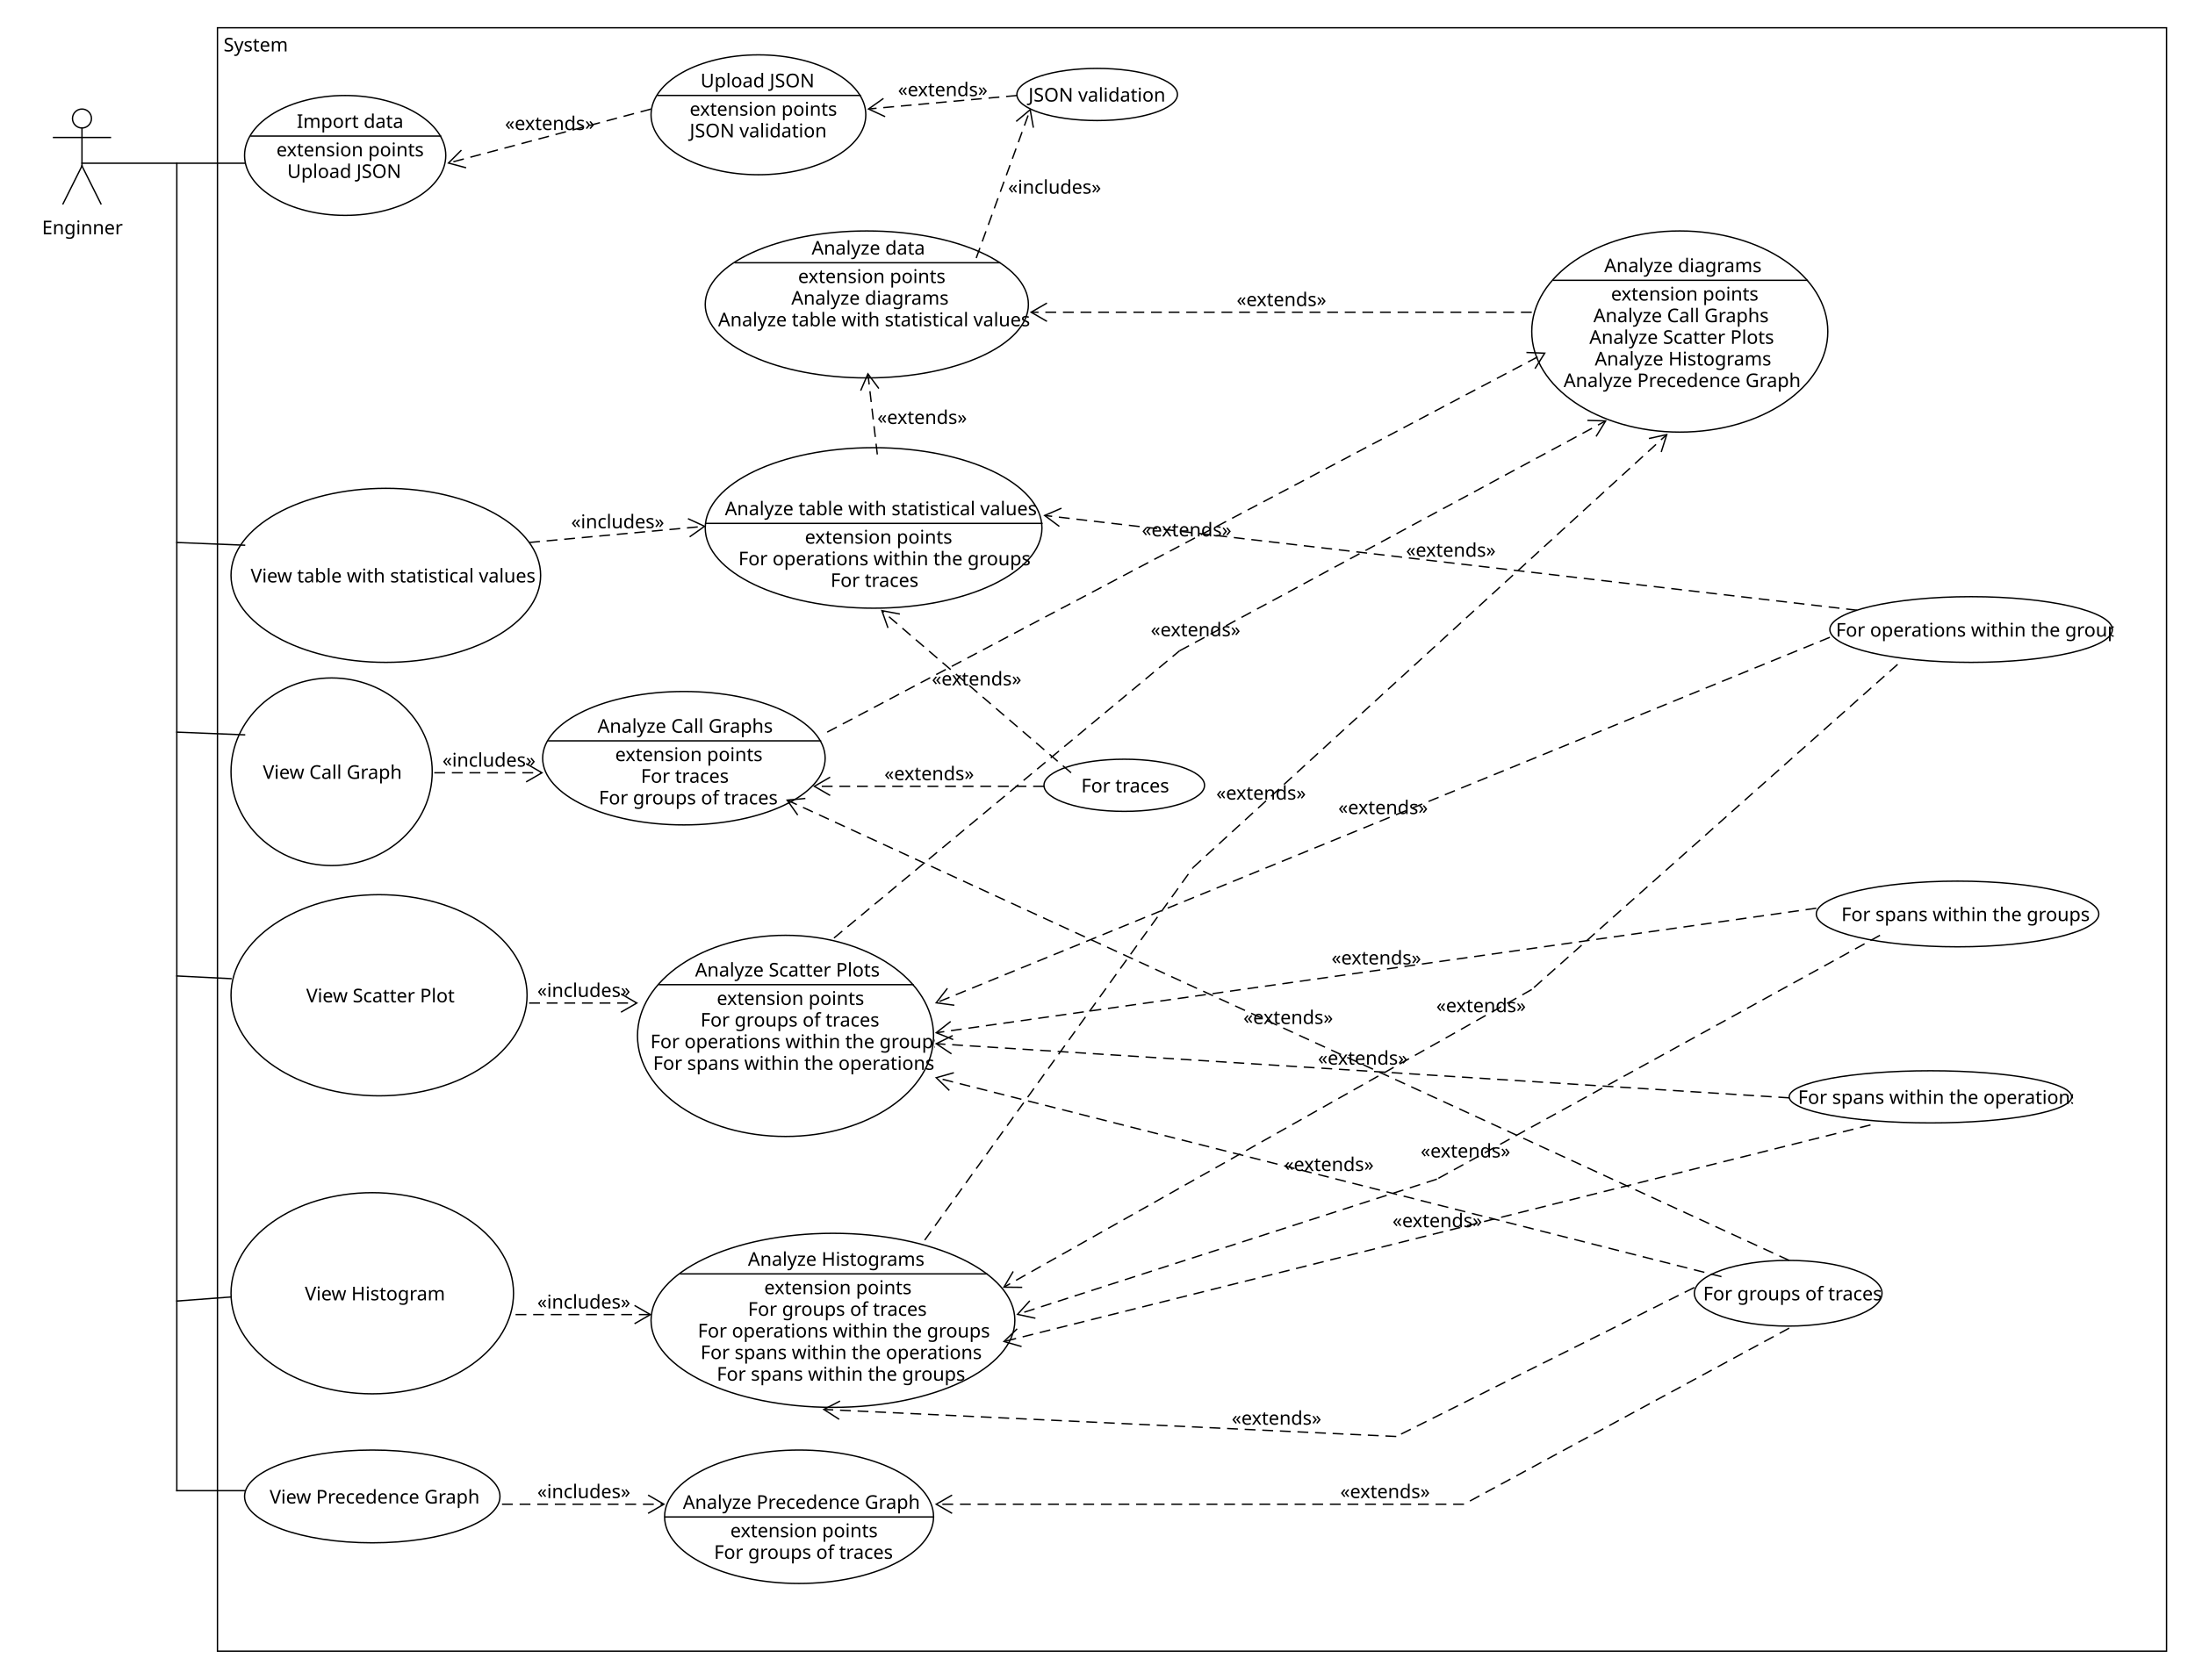
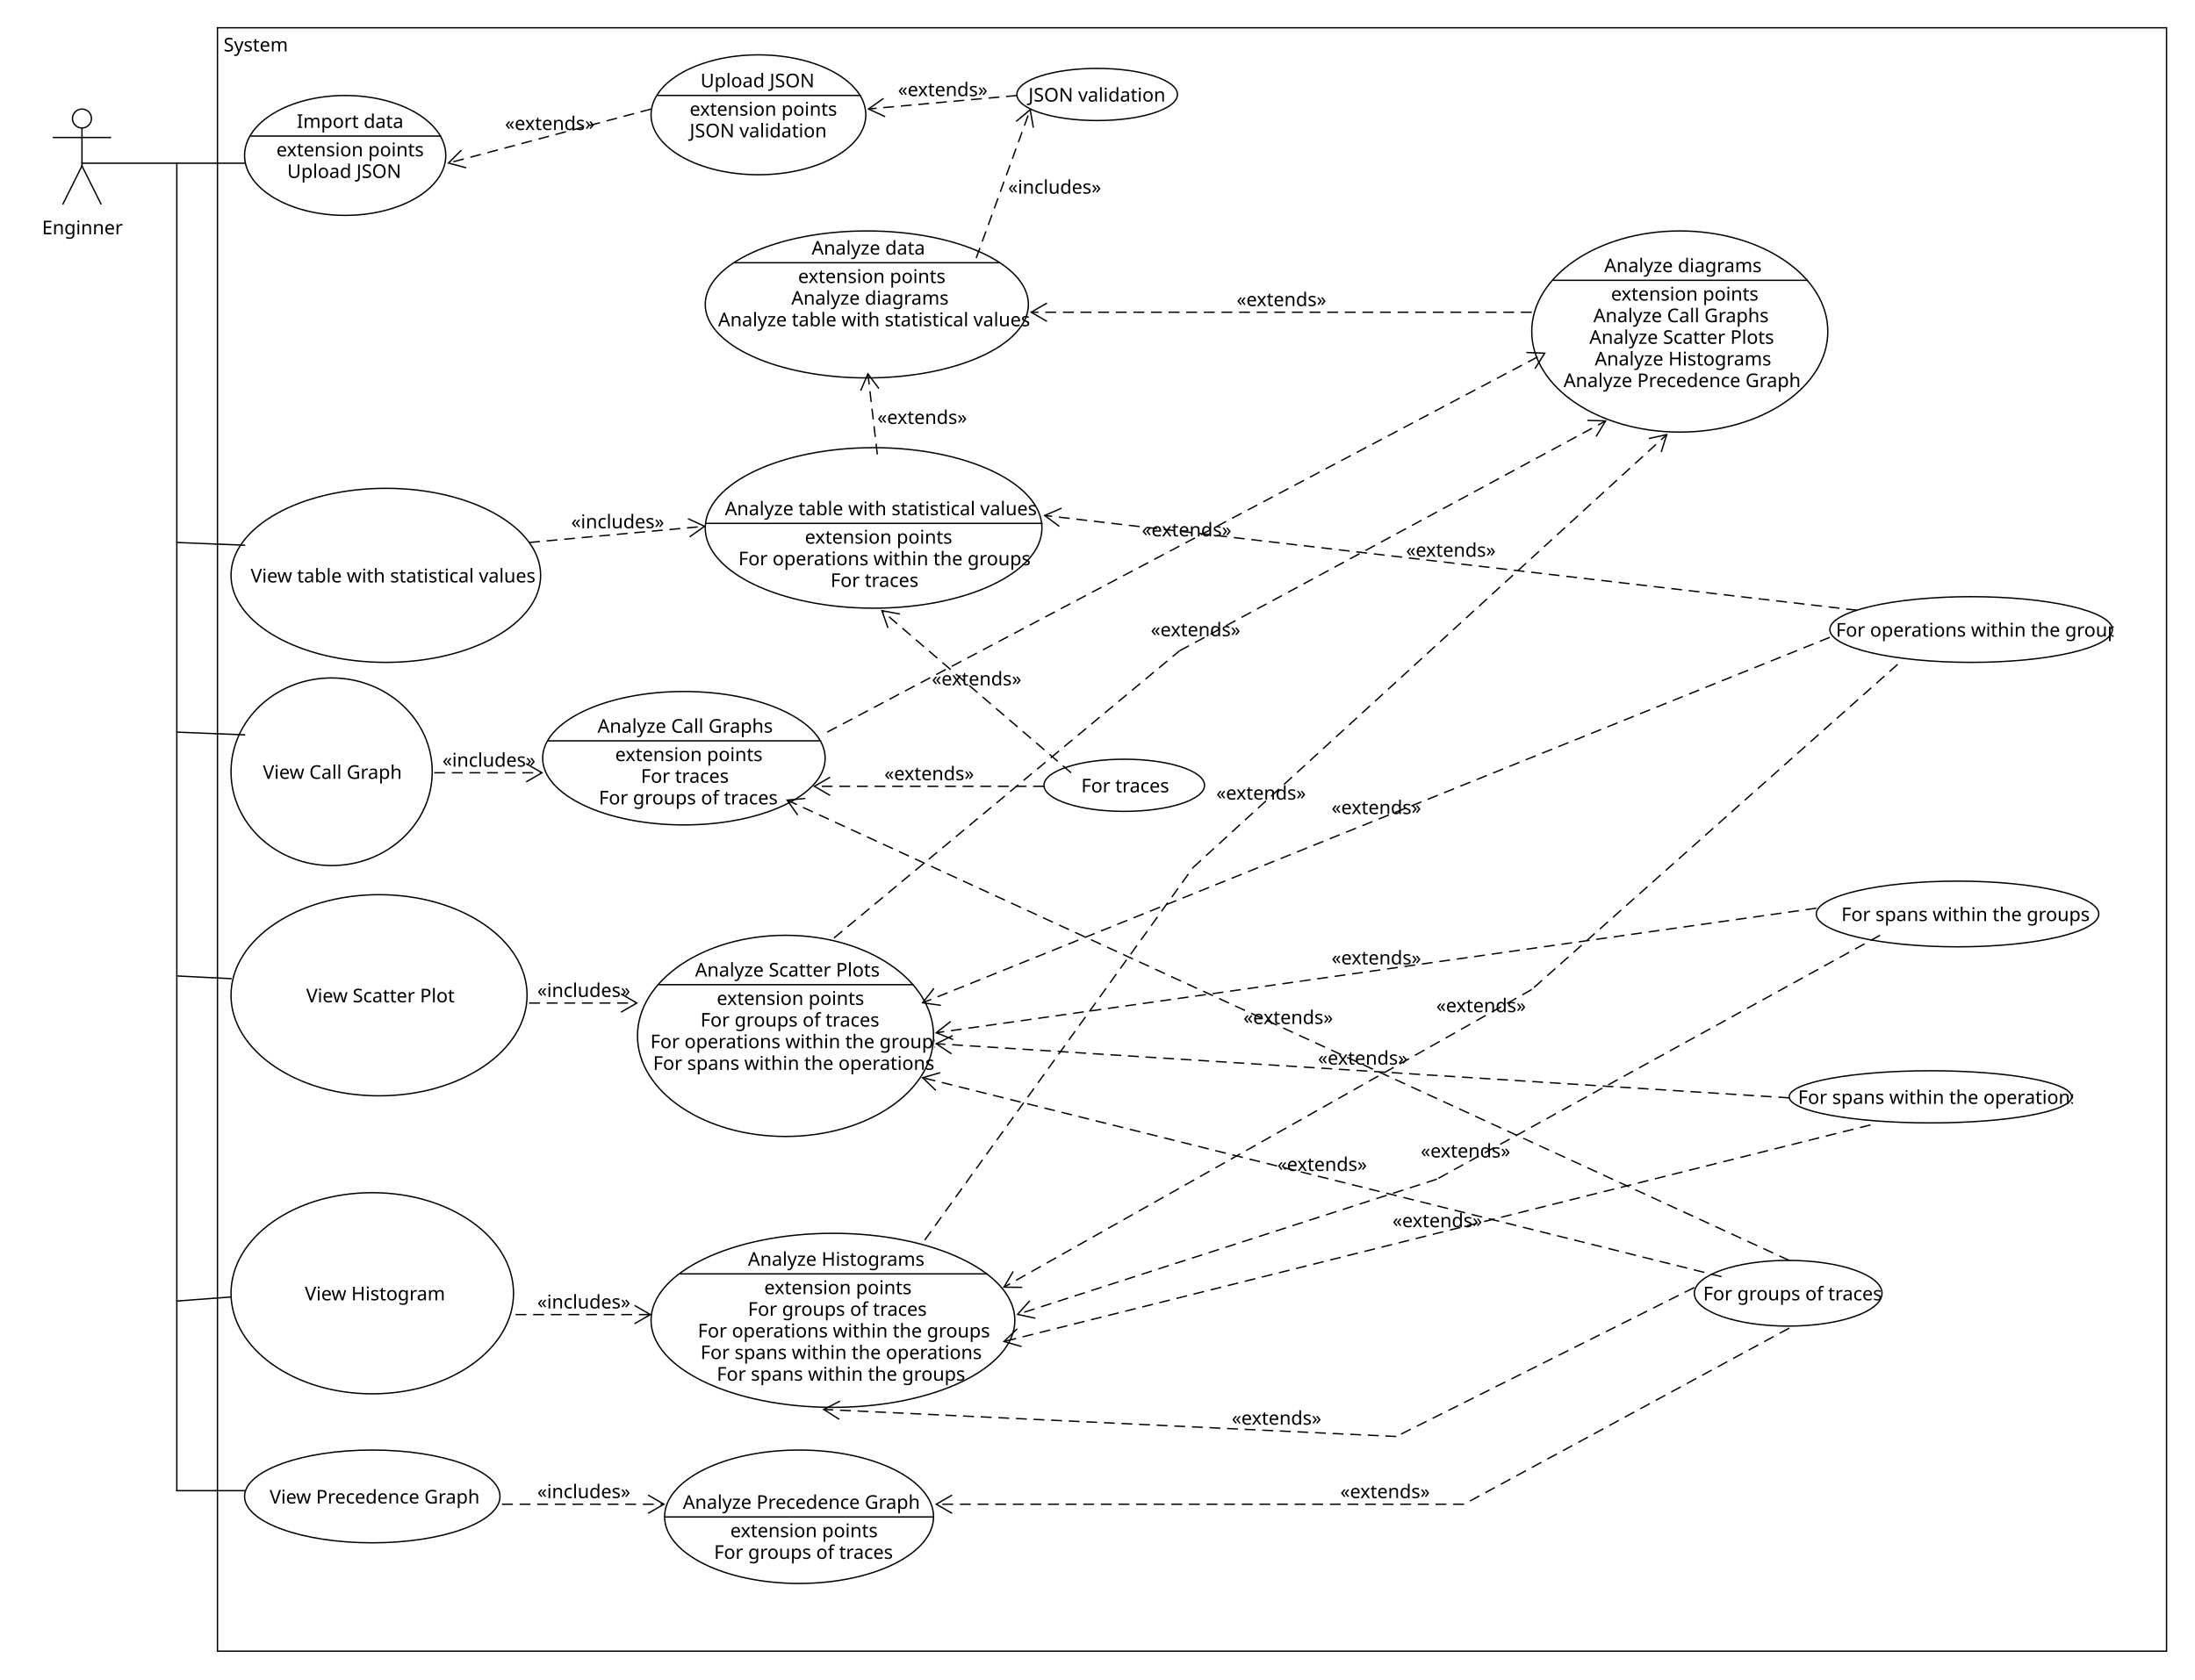
<svg xmlns="http://www.w3.org/2000/svg" fill-opacity="1" color-rendering="auto" color-interpolation="auto" text-rendering="auto" stroke="black" stroke-linecap="square" width="1620" stroke-miterlimit="10" shape-rendering="auto" stroke-opacity="1" fill="black" stroke-dasharray="none" font-weight="normal" stroke-width="1" viewBox="-20 -20 1620 1240" height="1240" font-family="'Dialog'" font-style="normal" stroke-linejoin="miter" font-size="12px" stroke-dashoffset="0" image-rendering="auto">
  <defs id="genericDefs" />
  <g>
    <defs id="defs1">
      <clipPath clipPathUnits="userSpaceOnUse" id="clipPath1">
        <path d="M0 0 L2147483647 0 L2147483647 2147483647 L0 2147483647 L0 0 Z" />
      </clipPath>
      <clipPath clipPathUnits="userSpaceOnUse" id="clipPath2">
        <path d="M0 0 L0 40 L210 40 L210 0 Z" />
      </clipPath>
      <clipPath clipPathUnits="userSpaceOnUse" id="clipPath3">
        <path d="M0 0 L0 100 L200 100 L200 0 Z" />
      </clipPath>
      <clipPath clipPathUnits="userSpaceOnUse" id="clipPath4">
        <path d="M0 0 L0 70 L190 70 L190 0 Z" />
      </clipPath>
      <clipPath clipPathUnits="userSpaceOnUse" id="clipPath5">
        <path d="M0 0 L0 150 L210 150 L210 0 Z" />
      </clipPath>
      <clipPath clipPathUnits="userSpaceOnUse" id="clipPath6">
        <path d="M0 0 L0 150 L220 150 L220 0 Z" />
      </clipPath>
      <clipPath clipPathUnits="userSpaceOnUse" id="clipPath7">
        <path d="M0 0 L0 130 L230 130 L230 0 Z" />
      </clipPath>
      <clipPath clipPathUnits="userSpaceOnUse" id="clipPath8">
        <path d="M0 0 L0 140 L150 140 L150 0 Z" />
      </clipPath>
      <clipPath clipPathUnits="userSpaceOnUse" id="clipPath9">
        <path d="M0 0 L0 130 L270 130 L270 0 Z" />
      </clipPath>
      <clipPath clipPathUnits="userSpaceOnUse" id="clipPath10">
        <path d="M0 0 L0 120 L250 120 L250 0 Z" />
      </clipPath>
      <clipPath clipPathUnits="userSpaceOnUse" id="clipPath11">
        <path d="M0 0 L0 40 L120 40 L120 0 Z" />
      </clipPath>
      <clipPath clipPathUnits="userSpaceOnUse" id="clipPath12">
        <path d="M0 0 L0 110 L80 110 L80 0 Z" />
      </clipPath>
      <clipPath clipPathUnits="userSpaceOnUse" id="clipPath13">
        <path d="M0 0 L0 50 L210 50 L210 0 Z" />
      </clipPath>
      <clipPath clipPathUnits="userSpaceOnUse" id="clipPath14">
        <path d="M0 0 L0 100 L210 100 L210 0 Z" />
      </clipPath>
      <clipPath clipPathUnits="userSpaceOnUse" id="clipPath15">
        <path d="M0 0 L0 50 L140 50 L140 0 Z" />
      </clipPath>
      <clipPath clipPathUnits="userSpaceOnUse" id="clipPath16">
        <path d="M0 0 L0 90 L160 90 L160 0 Z" />
      </clipPath>
      <clipPath clipPathUnits="userSpaceOnUse" id="clipPath17">
        <path d="M0 0 L0 90 L150 90 L150 0 Z" />
      </clipPath>
      <clipPath clipPathUnits="userSpaceOnUse" id="clipPath18">
        <path d="M0 0 L0 110 L240 110 L240 0 Z" />
      </clipPath>
      <clipPath clipPathUnits="userSpaceOnUse" id="clipPath19">
        <path d="M0 0 L0 1200 L1440 1200 L1440 0 Z" />
      </clipPath>
      <clipPath clipPathUnits="userSpaceOnUse" id="clipPath20">
        <path d="M0 0 L0 150 L170 150 L170 0 Z" />
      </clipPath>
      <clipPath clipPathUnits="userSpaceOnUse" id="clipPath21">
        <path d="M0 0 L0 190 L670 190 L670 0 Z" />
      </clipPath>
      <clipPath clipPathUnits="userSpaceOnUse" id="clipPath22">
        <path d="M0 0 L0 70 L660 70 L660 0 Z" />
      </clipPath>
      <clipPath clipPathUnits="userSpaceOnUse" id="clipPath23">
        <path d="M0 0 L0 160 L660 160 L660 0 Z" />
      </clipPath>
      <clipPath clipPathUnits="userSpaceOnUse" id="clipPath24">
        <path d="M0 0 L0 40 L150 40 L150 0 Z" />
      </clipPath>
      <clipPath clipPathUnits="userSpaceOnUse" id="clipPath25">
        <path d="M0 0 L0 40 L80 40 L80 0 Z" />
      </clipPath>
      <clipPath clipPathUnits="userSpaceOnUse" id="clipPath26">
        <path d="M0 0 L0 40 L130 40 L130 0 Z" />
      </clipPath>
      <clipPath clipPathUnits="userSpaceOnUse" id="clipPath27">
        <path d="M0 0 L0 40 L110 40 L110 0 Z" />
      </clipPath>
      <clipPath clipPathUnits="userSpaceOnUse" id="clipPath28">
        <path d="M0 0 L0 50 L160 50 L160 0 Z" />
      </clipPath>
      <clipPath clipPathUnits="userSpaceOnUse" id="clipPath29">
        <path d="M0 0 L0 370 L770 370 L770 0 Z" />
      </clipPath>
      <clipPath clipPathUnits="userSpaceOnUse" id="clipPath30">
        <path d="M0 0 L0 140 L680 140 L680 0 Z" />
      </clipPath>
      <clipPath clipPathUnits="userSpaceOnUse" id="clipPath31">
        <path d="M0 0 L0 50 L80 50 L80 0 Z" />
      </clipPath>
      <clipPath clipPathUnits="userSpaceOnUse" id="clipPath32">
        <path d="M0 0 L0 40 L70 40 L70 0 Z" />
      </clipPath>
      <clipPath clipPathUnits="userSpaceOnUse" id="clipPath33">
        <path d="M0 0 L0 50 L70 50 L70 0 Z" />
      </clipPath>
      <clipPath clipPathUnits="userSpaceOnUse" id="clipPath34">
        <path d="M0 0 L0 1010 L30 1010 L30 0 Z" />
      </clipPath>
      <clipPath clipPathUnits="userSpaceOnUse" id="clipPath35">
        <path d="M0 0 L0 310 L670 310 L670 0 Z" />
      </clipPath>
      <clipPath clipPathUnits="userSpaceOnUse" id="clipPath36">
-         <path d="M0 0 L0 300 L690 300 L690 0 Z" />
+         <path d="M0 0 L0 300 L700 300 L700 0 Z" />
      </clipPath>
      <clipPath clipPathUnits="userSpaceOnUse" id="clipPath37">
        <path d="M0 0 L0 100 L630 100 L630 0 Z" />
      </clipPath>
      <clipPath clipPathUnits="userSpaceOnUse" id="clipPath38">
        <path d="M0 0 L0 490 L690 490 L690 0 Z" />
      </clipPath>
      <clipPath clipPathUnits="userSpaceOnUse" id="clipPath39">
-         <path d="M0 0 L0 180 L610 180 L610 0 Z" />
+         <path d="M0 0 L0 180 L620 180 L620 0 Z" />
      </clipPath>
      <clipPath clipPathUnits="userSpaceOnUse" id="clipPath40">
        <path d="M0 0 L0 130 L680 130 L680 0 Z" />
      </clipPath>
      <clipPath clipPathUnits="userSpaceOnUse" id="clipPath41">
        <path d="M0 0 L0 40 L200 40 L200 0 Z" />
      </clipPath>
      <clipPath clipPathUnits="userSpaceOnUse" id="clipPath42">
        <path d="M0 0 L0 630 L580 630 L580 0 Z" />
      </clipPath>
      <clipPath clipPathUnits="userSpaceOnUse" id="clipPath43">
        <path d="M0 0 L0 420 L600 420 L600 0 Z" />
      </clipPath>
      <clipPath clipPathUnits="userSpaceOnUse" id="clipPath44">
        <path d="M0 0 L0 310 L560 310 L560 0 Z" />
      </clipPath>
      <clipPath clipPathUnits="userSpaceOnUse" id="clipPath45">
        <path d="M0 0 L0 90 L100 90 L100 0 Z" />
      </clipPath>
      <clipPath clipPathUnits="userSpaceOnUse" id="clipPath46">
        <path d="M0 0 L0 40 L400 40 L400 0 Z" />
      </clipPath>
      <clipPath clipPathUnits="userSpaceOnUse" id="clipPath47">
        <path d="M0 0 L0 140 L120 140 L120 0 Z" />
      </clipPath>
      <clipPath clipPathUnits="userSpaceOnUse" id="clipPath48">
        <path d="M0 0 L0 70 L180 70 L180 0 Z" />
      </clipPath>
    </defs>
    <g fill="rgb(255,255,255)" fill-opacity="0" transform="translate(1300,770)" stroke-opacity="0" stroke="rgb(255,255,255)">
      <ellipse rx="104.25" ry="19.25" clip-path="url(#clipPath2)" cx="104.75" cy="19.75" stroke="none" />
    </g>
    <g transform="translate(1300,770)">
      <ellipse rx="104.25" fill="none" ry="19.25" clip-path="url(#clipPath2)" cx="104.75" cy="19.75" />
      <text x="7" font-size="14px" y="24.984" clip-path="url(#clipPath2)" font-family="sans-serif" stroke="none" xml:space="preserve">For spans within the operations</text>
    </g>
    <g fill="rgb(255,255,255)" fill-opacity="0" transform="translate(470,1050)" stroke-opacity="0" stroke="rgb(255,255,255)">
      <ellipse rx="99.25" ry="49.25" clip-path="url(#clipPath3)" cx="99.75" cy="49.75" stroke="none" />
    </g>
    <g transform="translate(470,1050)">
      <ellipse rx="99.25" fill="none" ry="49.25" clip-path="url(#clipPath3)" cx="99.75" cy="49.75" />
      <text x="14" font-size="14px" y="43.906" clip-path="url(#clipPath3)" font-family="sans-serif" stroke="none" xml:space="preserve">Analyze Precedence Graph</text>
      <path fill="none" d="M1.007 49.906 L199 49.906" clip-path="url(#clipPath3)" />
      <text x="49" font-size="14px" y="64.875" clip-path="url(#clipPath3)" font-family="sans-serif" stroke="none" xml:space="preserve">extension points</text>
      <text x="37" font-size="14px" y="80.844" clip-path="url(#clipPath3)" font-family="sans-serif" stroke="none" xml:space="preserve">For groups of traces</text>
    </g>
    <g fill="rgb(255,255,255)" fill-opacity="0" transform="translate(160,1050)" stroke-opacity="0" stroke="rgb(255,255,255)">
      <ellipse rx="94.25" ry="34.25" clip-path="url(#clipPath4)" cx="94.75" cy="34.75" stroke="none" />
    </g>
    <g transform="translate(160,1050)">
      <ellipse rx="94.25" fill="none" ry="34.25" clip-path="url(#clipPath4)" cx="94.75" cy="34.75" />
      <text x="19" font-size="14px" y="39.984" clip-path="url(#clipPath4)" font-family="sans-serif" stroke="none" xml:space="preserve">View Precedence Graph</text>
    </g>
    <g fill="rgb(255,255,255)" fill-opacity="0" transform="translate(150,860)" stroke-opacity="0" stroke="rgb(255,255,255)">
      <ellipse rx="104.25" ry="74.25" clip-path="url(#clipPath5)" cx="104.75" cy="74.75" stroke="none" />
    </g>
    <g transform="translate(150,860)">
      <ellipse rx="104.25" fill="none" ry="74.25" clip-path="url(#clipPath5)" cx="104.75" cy="74.75" />
      <text x="55" font-size="14px" y="79.984" clip-path="url(#clipPath5)" font-family="sans-serif" stroke="none" xml:space="preserve">View Histogram</text>
    </g>
    <g fill="rgb(255,255,255)" fill-opacity="0" transform="translate(150,640)" stroke-opacity="0" stroke="rgb(255,255,255)">
      <ellipse rx="109.25" ry="74.25" clip-path="url(#clipPath6)" cx="109.75" cy="74.75" stroke="none" />
    </g>
    <g transform="translate(150,640)">
      <ellipse rx="109.25" fill="none" ry="74.25" clip-path="url(#clipPath6)" cx="109.75" cy="74.75" />
      <text x="56" font-size="14px" y="79.984" clip-path="url(#clipPath6)" font-family="sans-serif" stroke="none" xml:space="preserve">View Scatter Plot</text>
    </g>
    <g fill="rgb(255,255,255)" fill-opacity="0" transform="translate(150,340)" stroke-opacity="0" stroke="rgb(255,255,255)">
      <ellipse rx="114.25" ry="64.25" clip-path="url(#clipPath7)" cx="114.75" cy="64.75" stroke="none" />
    </g>
    <g transform="translate(150,340)">
      <ellipse rx="114.25" fill="none" ry="64.25" clip-path="url(#clipPath7)" cx="114.75" cy="64.75" />
      <text x="15" font-size="14px" y="69.984" clip-path="url(#clipPath7)" font-family="sans-serif" stroke="none" xml:space="preserve">View table with statistical values</text>
    </g>
    <g fill="rgb(255,255,255)" fill-opacity="0" transform="translate(150,480)" stroke-opacity="0" stroke="rgb(255,255,255)">
      <ellipse rx="74.25" ry="69.25" clip-path="url(#clipPath8)" cx="74.75" cy="69.75" stroke="none" />
    </g>
    <g transform="translate(150,480)">
      <ellipse rx="74.25" fill="none" ry="69.25" clip-path="url(#clipPath8)" cx="74.75" cy="69.75" />
      <text x="24" font-size="14px" y="74.984" clip-path="url(#clipPath8)" font-family="sans-serif" stroke="none" xml:space="preserve">View Call Graph</text>
    </g>
    <g fill="rgb(255,255,255)" fill-opacity="0" transform="translate(460,890)" stroke-opacity="0" stroke="rgb(255,255,255)">
      <ellipse rx="134.25" ry="64.25" clip-path="url(#clipPath9)" cx="134.75" cy="64.75" stroke="none" />
    </g>
    <g transform="translate(460,890)">
      <ellipse rx="134.25" fill="none" ry="64.25" clip-path="url(#clipPath9)" cx="134.75" cy="64.75" />
      <text x="72" font-size="14px" y="24.453" clip-path="url(#clipPath9)" font-family="sans-serif" stroke="none" xml:space="preserve">Analyze Histograms</text>
      <path fill="none" d="M22.305 30.453 L248.196 30.453" clip-path="url(#clipPath9)" />
      <text x="84" font-size="14px" y="45.422" clip-path="url(#clipPath9)" font-family="sans-serif" stroke="none" xml:space="preserve">extension points</text>
      <text x="72" font-size="14px" y="61.391" clip-path="url(#clipPath9)" font-family="sans-serif" stroke="none" xml:space="preserve">For groups of traces</text>
      <text x="35" font-size="14px" y="77.359" clip-path="url(#clipPath9)" font-family="sans-serif" stroke="none" xml:space="preserve">For operations within the groups</text>
      <text x="37" font-size="14px" y="93.328" clip-path="url(#clipPath9)" font-family="sans-serif" stroke="none" xml:space="preserve">For spans within the operations</text>
      <text x="49" font-size="14px" y="109.297" clip-path="url(#clipPath9)" font-family="sans-serif" stroke="none" xml:space="preserve">For spans within the groups</text>
    </g>
    <g fill="rgb(255,255,255)" fill-opacity="0" transform="translate(500,310)" stroke-opacity="0" stroke="rgb(255,255,255)">
      <ellipse rx="124.25" ry="59.25" clip-path="url(#clipPath10)" cx="124.75" cy="59.75" stroke="none" />
    </g>
    <g transform="translate(500,310)">
      <ellipse rx="124.25" fill="none" ry="59.25" clip-path="url(#clipPath10)" cx="124.75" cy="59.75" />
      <text x="15" font-size="14px" y="50.391" clip-path="url(#clipPath10)" font-family="sans-serif" stroke="none" xml:space="preserve">Analyze table with statistical values</text>
      <path fill="none" d="M1.294 56.391 L249 56.391" clip-path="url(#clipPath10)" />
      <text x="74" font-size="14px" y="71.359" clip-path="url(#clipPath10)" font-family="sans-serif" stroke="none" xml:space="preserve">extension points</text>
      <text x="25" font-size="14px" y="87.328" clip-path="url(#clipPath10)" font-family="sans-serif" stroke="none" xml:space="preserve">For operations within the groups</text>
      <text x="93" font-size="14px" y="103.297" clip-path="url(#clipPath10)" font-family="sans-serif" stroke="none" xml:space="preserve">For traces</text>
    </g>
    <g fill="rgb(255,255,255)" fill-opacity="0" transform="translate(750,540)" stroke-opacity="0" stroke="rgb(255,255,255)">
      <ellipse rx="59.25" ry="19.25" clip-path="url(#clipPath11)" cx="59.75" cy="19.75" stroke="none" />
    </g>
    <g transform="translate(750,540)">
      <ellipse rx="59.25" fill="none" ry="19.25" clip-path="url(#clipPath11)" cx="59.75" cy="19.75" />
      <text x="28" font-size="14px" y="24.984" clip-path="url(#clipPath11)" font-family="sans-serif" stroke="none" xml:space="preserve">For traces</text>
    </g>
    <g fill="rgb(255,255,255)" fill-opacity="0" transform="translate(450,670)" stroke-opacity="0" stroke="rgb(255,255,255)">
      <ellipse rx="109.25" ry="74.25" clip-path="url(#clipPath6)" cx="109.75" cy="74.75" stroke="none" />
    </g>
    <g transform="translate(450,670)">
      <ellipse rx="109.25" fill="none" ry="74.25" clip-path="url(#clipPath6)" cx="109.75" cy="74.75" />
      <text x="43" font-size="14px" y="30.938" clip-path="url(#clipPath6)" font-family="sans-serif" stroke="none" xml:space="preserve">Analyze Scatter Plots</text>
      <path fill="none" d="M16.654 36.938 L203.846 36.938" clip-path="url(#clipPath6)" />
      <text x="59" font-size="14px" y="51.906" clip-path="url(#clipPath6)" font-family="sans-serif" stroke="none" xml:space="preserve">extension points</text>
      <text x="47" font-size="14px" y="67.875" clip-path="url(#clipPath6)" font-family="sans-serif" stroke="none" xml:space="preserve">For groups of traces</text>
      <text x="10" font-size="14px" y="83.844" clip-path="url(#clipPath6)" font-family="sans-serif" stroke="none" xml:space="preserve">For operations within the groups</text>
      <text x="12" font-size="14px" y="99.812" clip-path="url(#clipPath6)" font-family="sans-serif" stroke="none" xml:space="preserve">For spans within the operations</text>
    </g>
    <g fill="rgb(255,255,255)" fill-opacity="0" transform="translate(0,60)" stroke-opacity="0" stroke="rgb(255,255,255)">
      <circle r="7" clip-path="url(#clipPath12)" cx="40.5" cy="7.5" stroke="none" />
    </g>
    <g transform="translate(0,60)">
      <circle fill="none" r="7" clip-path="url(#clipPath12)" cx="40.5" cy="7.5" />
      <path fill="none" d="M19.5 21.5 L61.5 21.5" clip-path="url(#clipPath12)" />
      <path fill="none" d="M40.5 14.5 L40.5 42.5" clip-path="url(#clipPath12)" />
      <path fill="none" d="M40.5 42.5 L26.5 70.5" clip-path="url(#clipPath12)" />
      <path fill="none" d="M40.5 42.5 L54.5 70.5" clip-path="url(#clipPath12)" />
      <text x="11" font-size="14px" y="92.969" clip-path="url(#clipPath12)" font-family="sans-serif" stroke="none" xml:space="preserve">Enginner</text>
    </g>
    <g fill="rgb(255,255,255)" fill-opacity="0" transform="translate(1330,420)" stroke-opacity="0" stroke="rgb(255,255,255)">
      <ellipse rx="104.25" ry="24.25" clip-path="url(#clipPath13)" cx="104.75" cy="24.75" stroke="none" />
    </g>
    <g transform="translate(1330,420)">
      <ellipse rx="104.25" fill="none" ry="24.25" clip-path="url(#clipPath13)" cx="104.75" cy="24.75" />
      <text x="5" font-size="14px" y="29.984" clip-path="url(#clipPath13)" font-family="sans-serif" stroke="none" xml:space="preserve">For operations within the groups</text>
    </g>
    <g fill="rgb(255,255,255)" fill-opacity="0" transform="translate(1320,630)" stroke-opacity="0" stroke="rgb(255,255,255)">
      <ellipse rx="104.25" ry="24.25" clip-path="url(#clipPath13)" cx="104.75" cy="24.75" stroke="none" />
    </g>
    <g transform="translate(1320,630)">
      <ellipse rx="104.25" fill="none" ry="24.25" clip-path="url(#clipPath13)" cx="104.75" cy="24.75" />
      <text x="19" font-size="14px" y="29.984" clip-path="url(#clipPath13)" font-family="sans-serif" stroke="none" xml:space="preserve">For spans within the groups</text>
    </g>
    <g fill="rgb(255,255,255)" fill-opacity="0" transform="translate(380,490)" stroke-opacity="0" stroke="rgb(255,255,255)">
      <ellipse rx="104.25" ry="49.25" clip-path="url(#clipPath14)" cx="104.75" cy="49.75" stroke="none" />
    </g>
    <g transform="translate(380,490)">
      <ellipse rx="104.25" fill="none" ry="49.25" clip-path="url(#clipPath14)" cx="104.75" cy="49.75" />
      <text x="41" font-size="14px" y="30.938" clip-path="url(#clipPath14)" font-family="sans-serif" stroke="none" xml:space="preserve">Analyze Call Graphs</text>
      <path fill="none" d="M4.937 36.938 L205.563 36.938" clip-path="url(#clipPath14)" />
      <text x="54" font-size="14px" y="51.906" clip-path="url(#clipPath14)" font-family="sans-serif" stroke="none" xml:space="preserve">extension points</text>
      <text x="73" font-size="14px" y="67.875" clip-path="url(#clipPath14)" font-family="sans-serif" stroke="none" xml:space="preserve">For traces</text>
      <text x="42" font-size="14px" y="83.844" clip-path="url(#clipPath14)" font-family="sans-serif" stroke="none" xml:space="preserve">For groups of traces</text>
    </g>
    <g fill="rgb(255,255,255)" fill-opacity="0" transform="translate(1230,910)" stroke-opacity="0" stroke="rgb(255,255,255)">
      <ellipse rx="69.25" ry="24.25" clip-path="url(#clipPath15)" cx="69.75" cy="24.75" stroke="none" />
    </g>
    <g transform="translate(1230,910)">
      <ellipse rx="69.25" fill="none" ry="24.25" clip-path="url(#clipPath15)" cx="69.75" cy="24.75" />
      <text x="7" font-size="14px" y="29.984" clip-path="url(#clipPath15)" font-family="sans-serif" stroke="none" xml:space="preserve">For groups of traces</text>
    </g>
    <g fill="rgb(255,255,255)" fill-opacity="0" transform="translate(1110,150)" stroke-opacity="0" stroke="rgb(255,255,255)">
      <ellipse rx="109.25" ry="74.25" clip-path="url(#clipPath6)" cx="109.75" cy="74.75" stroke="none" />
    </g>
    <g transform="translate(1110,150)">
      <ellipse rx="109.25" fill="none" ry="74.25" clip-path="url(#clipPath6)" cx="109.75" cy="74.75" />
      <text x="54" font-size="14px" y="30.938" clip-path="url(#clipPath6)" font-family="sans-serif" stroke="none" xml:space="preserve">Analyze diagrams</text>
      <path fill="none" d="M16.654 36.938 L203.846 36.938" clip-path="url(#clipPath6)" />
      <text x="59" font-size="14px" y="51.906" clip-path="url(#clipPath6)" font-family="sans-serif" stroke="none" xml:space="preserve">extension points</text>
      <text x="46" font-size="14px" y="67.875" clip-path="url(#clipPath6)" font-family="sans-serif" stroke="none" xml:space="preserve">Analyze Call Graphs</text>
      <text x="43" font-size="14px" y="83.844" clip-path="url(#clipPath6)" font-family="sans-serif" stroke="none" xml:space="preserve">Analyze Scatter Plots</text>
      <text x="47" font-size="14px" y="99.812" clip-path="url(#clipPath6)" font-family="sans-serif" stroke="none" xml:space="preserve">Analyze Histograms</text>
      <text x="24" font-size="14px" y="115.781" clip-path="url(#clipPath6)" font-family="sans-serif" stroke="none" xml:space="preserve">Analyze Precedence Graph</text>
    </g>
    <g fill="rgb(255,255,255)" fill-opacity="0" transform="translate(730,30)" stroke-opacity="0" stroke="rgb(255,255,255)">
      <ellipse rx="59.25" ry="19.25" clip-path="url(#clipPath11)" cx="59.75" cy="19.75" stroke="none" />
    </g>
    <g transform="translate(730,30)">
      <ellipse rx="59.25" fill="none" ry="19.25" clip-path="url(#clipPath11)" cx="59.75" cy="19.75" />
      <text x="9" font-size="14px" y="24.984" clip-path="url(#clipPath11)" font-family="sans-serif" stroke="none" xml:space="preserve">JSON validation</text>
    </g>
    <g fill="rgb(255,255,255)" fill-opacity="0" transform="translate(460,20)" stroke-opacity="0" stroke="rgb(255,255,255)">
      <ellipse rx="79.25" ry="44.25" clip-path="url(#clipPath16)" cx="79.75" cy="44.75" stroke="none" />
    </g>
    <g transform="translate(460,20)">
      <ellipse rx="79.25" fill="none" ry="44.25" clip-path="url(#clipPath16)" cx="79.75" cy="44.75" />
      <text x="37" font-size="14px" y="24.453" clip-path="url(#clipPath16)" font-family="sans-serif" stroke="none" xml:space="preserve">Upload JSON</text>
      <path fill="none" d="M5.605 30.453 L154.895 30.453" clip-path="url(#clipPath16)" />
      <text x="29" font-size="14px" y="45.422" clip-path="url(#clipPath16)" font-family="sans-serif" stroke="none" xml:space="preserve">extension points</text>
      <text x="29" font-size="14px" y="61.391" clip-path="url(#clipPath16)" font-family="sans-serif" stroke="none" xml:space="preserve">JSON validation</text>
    </g>
    <g fill="rgb(255,255,255)" fill-opacity="0" transform="translate(160,50)" stroke-opacity="0" stroke="rgb(255,255,255)">
      <ellipse rx="74.25" ry="44.25" clip-path="url(#clipPath17)" cx="74.75" cy="44.75" stroke="none" />
    </g>
    <g transform="translate(160,50)">
      <ellipse rx="74.25" fill="none" ry="44.25" clip-path="url(#clipPath17)" cx="74.75" cy="44.75" />
      <text x="39" font-size="14px" y="24.453" clip-path="url(#clipPath17)" font-family="sans-serif" stroke="none" xml:space="preserve">Import data</text>
      <path fill="none" d="M5.317 30.453 L145.183 30.453" clip-path="url(#clipPath17)" />
      <text x="24" font-size="14px" y="45.422" clip-path="url(#clipPath17)" font-family="sans-serif" stroke="none" xml:space="preserve">extension points</text>
      <text x="32" font-size="14px" y="61.391" clip-path="url(#clipPath17)" font-family="sans-serif" stroke="none" xml:space="preserve">Upload JSON</text>
    </g>
    <g fill="rgb(255,255,255)" fill-opacity="0" transform="translate(500,150)" stroke-opacity="0" stroke="rgb(255,255,255)">
      <ellipse rx="119.25" ry="54.25" clip-path="url(#clipPath18)" cx="119.75" cy="54.75" stroke="none" />
    </g>
    <g transform="translate(500,150)">
      <ellipse rx="119.25" fill="none" ry="54.25" clip-path="url(#clipPath18)" cx="119.75" cy="54.75" />
      <text x="79" font-size="14px" y="17.969" clip-path="url(#clipPath18)" font-family="sans-serif" stroke="none" xml:space="preserve">Analyze data</text>
      <path fill="none" d="M22.678 23.969 L217.822 23.969" clip-path="url(#clipPath18)" />
      <text x="69" font-size="14px" y="38.938" clip-path="url(#clipPath18)" font-family="sans-serif" stroke="none" xml:space="preserve">extension points</text>
      <text x="64" font-size="14px" y="54.906" clip-path="url(#clipPath18)" font-family="sans-serif" stroke="none" xml:space="preserve">Analyze diagrams</text>
      <text x="10" font-size="14px" y="70.875" clip-path="url(#clipPath18)" font-family="sans-serif" stroke="none" xml:space="preserve">Analyze table with statistical values</text>
    </g>
    <g fill="rgb(255,255,255)" fill-opacity="0" transform="translate(140,0)" stroke-opacity="0" stroke="rgb(255,255,255)">
      <rect x="0.5" width="1438.5" height="1198.5" y="0.5" clip-path="url(#clipPath19)" stroke="none" />
    </g>
    <g transform="translate(140,0)">
      <rect fill="none" x="0.5" width="1438.5" height="1198.5" y="0.5" clip-path="url(#clipPath19)" />
      <text x="5" font-size="14px" y="17.969" clip-path="url(#clipPath19)" font-family="sans-serif" stroke="none" xml:space="preserve">System</text>
    </g>
    <g stroke-dasharray="8,5" stroke-miterlimit="5" transform="translate(620,420)" stroke-linecap="butt">
      <path fill="none" d="M150.5 130.5 L11.259 11.151" clip-path="url(#clipPath20)" />
      <path fill="none" stroke-miterlimit="10" stroke-dasharray="none" d="M23.658 13.217 L10.88 10.825 L15.197 23.087" clip-path="url(#clipPath20)" stroke-linecap="square" />
    </g>
    <g font-family="sans-serif" font-size="14px" transform="translate(620,420)">
      <text x="47.697" xml:space="preserve" y="66" clip-path="url(#clipPath20)" stroke="none">«extends»</text>
    </g>
    <g stroke-dasharray="8,5" stroke-miterlimit="5" transform="translate(710,800)" stroke-linecap="butt">
      <path fill="none" d="M650.5 10.5 L11.47 170.257" clip-path="url(#clipPath21)" />
      <path fill="none" stroke-miterlimit="10" stroke-dasharray="none" d="M20.331 161.342 L10.985 170.379 L23.484 173.954" clip-path="url(#clipPath21)" stroke-linecap="square" />
    </g>
    <g font-family="sans-serif" font-size="14px" transform="translate(710,800)">
      <text x="297.697" xml:space="preserve" y="86" clip-path="url(#clipPath21)" stroke="none">«extends»</text>
    </g>
    <g stroke-dasharray="8,5" stroke-miterlimit="5" transform="translate(660,740)" stroke-linecap="butt">
      <path fill="none" d="M640.5 50.5 L11.498 10.563" clip-path="url(#clipPath22)" />
      <path fill="none" stroke-miterlimit="10" stroke-dasharray="none" d="M22.647 4.758 L10.999 10.532 L21.823 17.732" clip-path="url(#clipPath22)" stroke-linecap="square" />
    </g>
    <g font-family="sans-serif" font-size="14px" transform="translate(660,740)">
      <text x="292.697" xml:space="preserve" y="26" clip-path="url(#clipPath22)" stroke="none">«extends»</text>
    </g>
    <g stroke-dasharray="8,5" stroke-miterlimit="5" transform="translate(660,950)" stroke-linecap="butt">
      <path fill="none" d="M640.5 10.5 L400.5 140.5" clip-path="url(#clipPath23)" />
      <path fill="none" d="M400.5 140.5 L11.5 140.5" clip-path="url(#clipPath23)" />
      <path fill="none" stroke-miterlimit="10" stroke-dasharray="none" d="M22.258 134 L11 140.5 L22.258 147" clip-path="url(#clipPath23)" stroke-linecap="square" />
    </g>
    <g font-family="sans-serif" font-size="14px" transform="translate(660,950)">
      <text x="309.17" xml:space="preserve" y="136" clip-path="url(#clipPath23)" stroke="none">«extends»</text>
    </g>
    <g transform="translate(30,80)">
      <path fill="none" d="M10.5 20.5 L130.5 20.5" clip-path="url(#clipPath24)" />
    </g>
    <g stroke-dasharray="8,5" stroke-miterlimit="5" transform="translate(340,1070)" stroke-linecap="butt">
      <path fill="none" d="M10.5 20.5 L129.5 20.5" clip-path="url(#clipPath24)" />
      <path fill="none" stroke-miterlimit="10" stroke-dasharray="none" d="M118.742 27 L130 20.5 L118.742 14" clip-path="url(#clipPath24)" stroke-linecap="square" />
    </g>
    <g font-family="sans-serif" font-size="14px" transform="translate(340,1070)">
      <text x="36.531" xml:space="preserve" y="16" clip-path="url(#clipPath24)" stroke="none">«includes»</text>
    </g>
    <g transform="translate(100,1060)">
      <path fill="none" d="M10.5 20.5 L60.5 20.5" clip-path="url(#clipPath25)" />
    </g>
    <g stroke-dasharray="8,5" stroke-miterlimit="5" transform="translate(350,930)" stroke-linecap="butt">
      <path fill="none" d="M10.5 20.5 L109.5 20.5" clip-path="url(#clipPath26)" />
      <path fill="none" stroke-miterlimit="10" stroke-dasharray="none" d="M98.742 27 L110 20.5 L98.742 14" clip-path="url(#clipPath26)" stroke-linecap="square" />
    </g>
    <g font-family="sans-serif" font-size="14px" transform="translate(350,930)">
      <text x="26.531" xml:space="preserve" y="16" clip-path="url(#clipPath26)" stroke="none">«includes»</text>
    </g>
    <g stroke-dasharray="8,5" stroke-miterlimit="5" transform="translate(360,700)" stroke-linecap="butt">
      <path fill="none" d="M10.5 20.5 L89.5 20.5" clip-path="url(#clipPath27)" />
      <path fill="none" stroke-miterlimit="10" stroke-dasharray="none" d="M78.742 27 L90 20.5 L78.742 14" clip-path="url(#clipPath27)" stroke-linecap="square" />
    </g>
    <g font-family="sans-serif" font-size="14px" transform="translate(360,700)">
      <text x="16.531" xml:space="preserve" y="16" clip-path="url(#clipPath27)" stroke="none">«includes»</text>
    </g>
    <g stroke-dasharray="8,5" stroke-miterlimit="5" transform="translate(290,530)" stroke-linecap="butt">
      <path fill="none" d="M10.5 20.5 L89.5 20.5" clip-path="url(#clipPath27)" />
      <path fill="none" stroke-miterlimit="10" stroke-dasharray="none" d="M78.742 27 L90 20.5 L78.742 14" clip-path="url(#clipPath27)" stroke-linecap="square" />
    </g>
    <g font-family="sans-serif" font-size="14px" transform="translate(290,530)">
      <text x="16.531" xml:space="preserve" y="16" clip-path="url(#clipPath27)" stroke="none">«includes»</text>
    </g>
    <g stroke-dasharray="8,5" stroke-miterlimit="5" transform="translate(360,350)" stroke-linecap="butt">
      <path fill="none" d="M10.5 30.5 L139.504 18.592" clip-path="url(#clipPath28)" />
      <path fill="none" stroke-miterlimit="10" stroke-dasharray="none" d="M129.389 26.053 L140.002 18.546 L128.194 13.108" clip-path="url(#clipPath28)" stroke-linecap="square" />
    </g>
    <g font-family="sans-serif" font-size="14px" transform="translate(360,350)">
      <text x="41.531" xml:space="preserve" y="20" clip-path="url(#clipPath28)" stroke="none">«includes»</text>
    </g>
    <g stroke-dasharray="8,5" stroke-miterlimit="5" transform="translate(550,560)" stroke-linecap="butt">
      <path fill="none" d="M750.5 350.5 L11.409 10.918" clip-path="url(#clipPath29)" />
      <path fill="none" stroke-miterlimit="10" stroke-dasharray="none" d="M23.898 9.503 L10.954 10.709 L18.471 21.316" clip-path="url(#clipPath29)" stroke-linecap="square" />
    </g>
    <g font-family="sans-serif" font-size="14px" transform="translate(550,560)">
      <text x="347.697" xml:space="preserve" y="176" clip-path="url(#clipPath29)" stroke="none">«extends»</text>
    </g>
    <g stroke-dasharray="8,5" stroke-miterlimit="5" transform="translate(570,920)" stroke-linecap="butt">
      <path fill="none" d="M660.5 10.5 L440.5 120.5" clip-path="url(#clipPath30)" />
      <path fill="none" d="M440.5 120.5 L18.499 100.547" clip-path="url(#clipPath30)" />
      <path fill="none" stroke-miterlimit="10" stroke-dasharray="none" d="M29.552 94.563 L17.999 100.524 L28.938 107.548" clip-path="url(#clipPath30)" stroke-linecap="square" />
    </g>
    <g font-family="sans-serif" font-size="14px" transform="translate(570,920)">
      <text x="319.043" xml:space="preserve" y="111.808" clip-path="url(#clipPath30)" stroke="none">«extends»</text>
    </g>
    <g transform="translate(100,500)">
      <path fill="none" d="M10.5 20.5 L60.5 22.5" clip-path="url(#clipPath31)" />
    </g>
    <g transform="translate(100,360)">
      <path fill="none" d="M10.5 20.5 L60.5 22.5" clip-path="url(#clipPath31)" />
    </g>
    <g transform="translate(100,920)">
      <path fill="none" d="M10.5 20.5 L50.5 17.5" clip-path="url(#clipPath32)" />
    </g>
    <g transform="translate(100,680)">
      <path fill="none" d="M10.5 20.5 L50.5 22.5" clip-path="url(#clipPath33)" />
    </g>
    <g transform="translate(100,90)">
      <path fill="none" d="M10.5 990.5 L10.5 10.5" clip-path="url(#clipPath34)" />
    </g>
    <g stroke-dasharray="8,5" stroke-miterlimit="5" transform="translate(720,660)" stroke-linecap="butt">
      <path fill="none" d="M647.5 10.5 L320.5 190.5" clip-path="url(#clipPath35)" />
      <path fill="none" d="M320.5 190.5 L11.452 290.193" clip-path="url(#clipPath35)" />
      <path fill="none" stroke-miterlimit="10" stroke-dasharray="none" d="M19.695 280.704 L10.976 290.346 L23.686 293.076" clip-path="url(#clipPath35)" stroke-linecap="square" />
    </g>
    <g font-family="sans-serif" font-size="14px" transform="translate(720,660)">
      <text x="308.519" xml:space="preserve" y="174.538" clip-path="url(#clipPath35)" stroke="none">«extends»</text>
    </g>
-     <g stroke-dasharray="8,5" stroke-miterlimit="5" transform="translate(660,440)" stroke-linecap="butt">
-       <path fill="none" d="M670.5 10.5 L11.425 280.121" clip-path="url(#clipPath36)" />
-       <path fill="none" stroke-miterlimit="10" stroke-dasharray="none" d="M18.922 270.032 L10.963 280.311 L23.844 282.064" clip-path="url(#clipPath36)" stroke-linecap="square" />
-     </g>
-     <g font-family="sans-serif" font-size="14px" transform="translate(660,440)">
-       <text x="307.697" xml:space="preserve" y="141" clip-path="url(#clipPath36)" stroke="none">«extends»</text>
+     <g stroke-dasharray="8,5" stroke-miterlimit="5" transform="translate(650,440)" stroke-linecap="butt">
+       <path fill="none" d="M680.5 10.5 L11.428 280.126" clip-path="url(#clipPath36)" />
+       <path fill="none" stroke-miterlimit="10" stroke-dasharray="none" d="M18.977 270.076 L10.964 280.313 L23.836 282.134" clip-path="url(#clipPath36)" stroke-linecap="square" />
+     </g>
+     <g font-family="sans-serif" font-size="14px" transform="translate(650,440)">
+       <text x="312.697" xml:space="preserve" y="141" clip-path="url(#clipPath36)" stroke="none">«extends»</text>
    </g>
    <g stroke-dasharray="8,5" stroke-miterlimit="5" transform="translate(740,350)" stroke-linecap="butt">
      <path fill="none" d="M610.5 80.5 L11.493 10.616" clip-path="url(#clipPath37)" />
      <path fill="none" stroke-miterlimit="10" stroke-dasharray="none" d="M22.932 5.406 L10.997 10.558 L21.426 18.319" clip-path="url(#clipPath37)" stroke-linecap="square" />
    </g>
    <g font-family="sans-serif" font-size="14px" transform="translate(740,350)">
      <text x="277.697" xml:space="preserve" y="41" clip-path="url(#clipPath37)" stroke="none">«extends»</text>
    </g>
    <g stroke-dasharray="8,5" stroke-miterlimit="5" transform="translate(710,460)" stroke-linecap="butt">
      <path fill="none" d="M670.5 10.5 L400.5 250.5" clip-path="url(#clipPath38)" />
      <path fill="none" d="M400.5 250.5 L11.371 470.009" clip-path="url(#clipPath38)" />
      <path fill="none" stroke-miterlimit="10" stroke-dasharray="none" d="M17.548 459.062 L10.935 470.254 L23.935 470.384" clip-path="url(#clipPath38)" stroke-linecap="square" />
    </g>
    <g font-family="sans-serif" font-size="14px" transform="translate(710,460)">
      <text x="330.016" xml:space="preserve" y="267.256" clip-path="url(#clipPath38)" stroke="none">«extends»</text>
    </g>
-     <g stroke-dasharray="8,5" stroke-miterlimit="5" transform="translate(660,760)" stroke-linecap="butt">
-       <path fill="none" d="M590.5 162.5 L11.469 15.746" clip-path="url(#clipPath39)" />
-       <path fill="none" stroke-miterlimit="10" stroke-dasharray="none" d="M23.495 12.088 L10.985 15.623 L20.301 24.69" clip-path="url(#clipPath39)" stroke-linecap="square" />
-     </g>
-     <g font-family="sans-serif" font-size="14px" transform="translate(660,760)">
-       <text x="267.697" xml:space="preserve" y="84.5" clip-path="url(#clipPath39)" stroke="none">«extends»</text>
+     <g stroke-dasharray="8,5" stroke-miterlimit="5" transform="translate(650,760)" stroke-linecap="butt">
+       <path fill="none" d="M600.5 162.5 L11.47 15.742" clip-path="url(#clipPath39)" />
+       <path fill="none" stroke-miterlimit="10" stroke-dasharray="none" d="M23.481 12.036 L10.985 15.621 L20.338 24.65" clip-path="url(#clipPath39)" stroke-linecap="square" />
+     </g>
+     <g font-family="sans-serif" font-size="14px" transform="translate(650,760)">
+       <text x="272.697" xml:space="preserve" y="84.5" clip-path="url(#clipPath39)" stroke="none">«extends»</text>
    </g>
    <g stroke-dasharray="8,5" stroke-miterlimit="5" transform="translate(660,640)" stroke-linecap="butt">
      <path fill="none" d="M660.5 10.5 L11.49 102.36" clip-path="url(#clipPath40)" />
      <path fill="none" stroke-miterlimit="10" stroke-dasharray="none" d="M21.231 94.416 L10.995 102.43 L23.053 107.288" clip-path="url(#clipPath40)" stroke-linecap="square" />
    </g>
    <g font-family="sans-serif" font-size="14px" transform="translate(660,640)">
      <text x="302.697" xml:space="preserve" y="52" clip-path="url(#clipPath40)" stroke="none">«extends»</text>
    </g>
    <g stroke-dasharray="8,5" stroke-miterlimit="5" transform="translate(570,540)" stroke-linecap="butt">
      <path fill="none" d="M180.5 20.5 L11.5 20.5" clip-path="url(#clipPath41)" />
      <path fill="none" stroke-miterlimit="10" stroke-dasharray="none" d="M22.258 14 L11 20.5 L22.258 27" clip-path="url(#clipPath41)" stroke-linecap="square" />
    </g>
    <g font-family="sans-serif" font-size="14px" transform="translate(570,540)">
      <text x="62.697" xml:space="preserve" y="16" clip-path="url(#clipPath41)" stroke="none">«extends»</text>
    </g>
    <g stroke-dasharray="8,5" stroke-miterlimit="5" transform="translate(650,290)" stroke-linecap="butt">
      <path fill="none" d="M12.5 605.5 L210.5 330.5" clip-path="url(#clipPath42)" />
      <path fill="none" d="M210.5 330.5 L559.762 11.175" clip-path="url(#clipPath42)" />
      <path fill="none" stroke-miterlimit="10" stroke-dasharray="none" d="M556.208 23.231 L560.131 10.837 L547.436 13.637" clip-path="url(#clipPath42)" stroke-linecap="square" />
    </g>
    <g font-family="sans-serif" font-size="14px" transform="translate(650,290)">
      <text x="227.651" xml:space="preserve" y="280.328" clip-path="url(#clipPath42)" stroke="none">«extends»</text>
    </g>
    <g stroke-dasharray="8,5" stroke-miterlimit="5" transform="translate(580,280)" stroke-linecap="butt">
      <path fill="none" d="M15.5 392.5 L270.5 180.5" clip-path="url(#clipPath43)" />
      <path fill="none" d="M270.5 180.5 L584.62 10.975" clip-path="url(#clipPath43)" />
      <path fill="none" stroke-miterlimit="10" stroke-dasharray="none" d="M578.239 21.805 L585.06 10.738 L572.065 10.364" clip-path="url(#clipPath43)" stroke-linecap="square" />
    </g>
    <g font-family="sans-serif" font-size="14px" transform="translate(580,280)">
      <text x="249.282" xml:space="preserve" y="169.748" clip-path="url(#clipPath43)" stroke="none">«extends»</text>
    </g>
    <g stroke-dasharray="8,5" stroke-miterlimit="5" transform="translate(580,230)" stroke-linecap="butt">
      <path fill="none" d="M10.5 290.5 L539.616 10.967" clip-path="url(#clipPath44)" />
      <path fill="none" stroke-miterlimit="10" stroke-dasharray="none" d="M533.14 21.74 L540.058 10.734 L527.067 10.245" clip-path="url(#clipPath44)" stroke-linecap="square" />
    </g>
    <g font-family="sans-serif" font-size="14px" transform="translate(580,230)">
      <text x="242.697" xml:space="preserve" y="146" clip-path="url(#clipPath44)" stroke="none">«extends»</text>
    </g>
    <g stroke-dasharray="8,5" stroke-miterlimit="5" transform="translate(610,30)" stroke-linecap="butt">
      <path fill="none" d="M120.5 20.5 L11.496 30.41" clip-path="url(#clipPath15)" />
      <path fill="none" stroke-miterlimit="10" stroke-dasharray="none" d="M21.622 22.962 L10.998 30.455 L22.799 35.909" clip-path="url(#clipPath15)" stroke-linecap="square" />
    </g>
    <g font-family="sans-serif" font-size="14px" transform="translate(610,30)">
      <text x="32.697" xml:space="preserve" y="21" clip-path="url(#clipPath15)" stroke="none">«extends»</text>
    </g>
    <g stroke-dasharray="8,5" stroke-miterlimit="5" transform="translate(610,240)" stroke-linecap="butt">
      <path fill="none" d="M17.5 75.5 L10.616 16.493" clip-path="url(#clipPath45)" />
      <path fill="none" stroke-miterlimit="10" stroke-dasharray="none" d="M18.319 26.426 L10.558 15.997 L5.406 27.932" clip-path="url(#clipPath45)" stroke-linecap="square" />
    </g>
    <g font-family="sans-serif" font-size="14px" transform="translate(610,240)">
      <text x="17.5" xml:space="preserve" y="52.984" clip-path="url(#clipPath45)" stroke="none">«extends»</text>
    </g>
    <g stroke-dasharray="8,5" stroke-miterlimit="5" transform="translate(730,190)" stroke-linecap="butt">
      <path fill="none" d="M380.5 20.5 L11.5 20.5" clip-path="url(#clipPath46)" />
      <path fill="none" stroke-miterlimit="10" stroke-dasharray="none" d="M22.258 14 L11 20.5 L22.258 27" clip-path="url(#clipPath46)" stroke-linecap="square" />
    </g>
    <g font-family="sans-serif" font-size="14px" transform="translate(730,190)">
      <text x="162.697" xml:space="preserve" y="16" clip-path="url(#clipPath46)" stroke="none">«extends»</text>
    </g>
    <g stroke-dasharray="8,5" stroke-miterlimit="5" transform="translate(690,50)" stroke-linecap="butt">
      <path fill="none" d="M10.5 120.5 L50.158 11.44" clip-path="url(#clipPath47)" />
      <path fill="none" stroke-miterlimit="10" stroke-dasharray="none" d="M52.59 23.772 L50.329 10.97 L40.373 19.329" clip-path="url(#clipPath47)" stroke-linecap="square" />
    </g>
    <g font-family="sans-serif" font-size="14px" transform="translate(690,50)">
      <text x="34" xml:space="preserve" y="72.984" clip-path="url(#clipPath47)" stroke="none">«includes»</text>
    </g>
    <g stroke-dasharray="8,5" stroke-miterlimit="5" transform="translate(300,50)" stroke-linecap="butt">
      <path fill="none" d="M160.5 10.5 L11.466 50.242" clip-path="url(#clipPath48)" />
      <path fill="none" stroke-miterlimit="10" stroke-dasharray="none" d="M20.186 41.19 L10.983 50.371 L23.536 53.751" clip-path="url(#clipPath48)" stroke-linecap="square" />
    </g>
    <g font-family="sans-serif" font-size="14px" transform="translate(300,50)">
      <text x="52.697" xml:space="preserve" y="26" clip-path="url(#clipPath48)" stroke="none">«extends»</text>
    </g>
  </g>
</svg>
